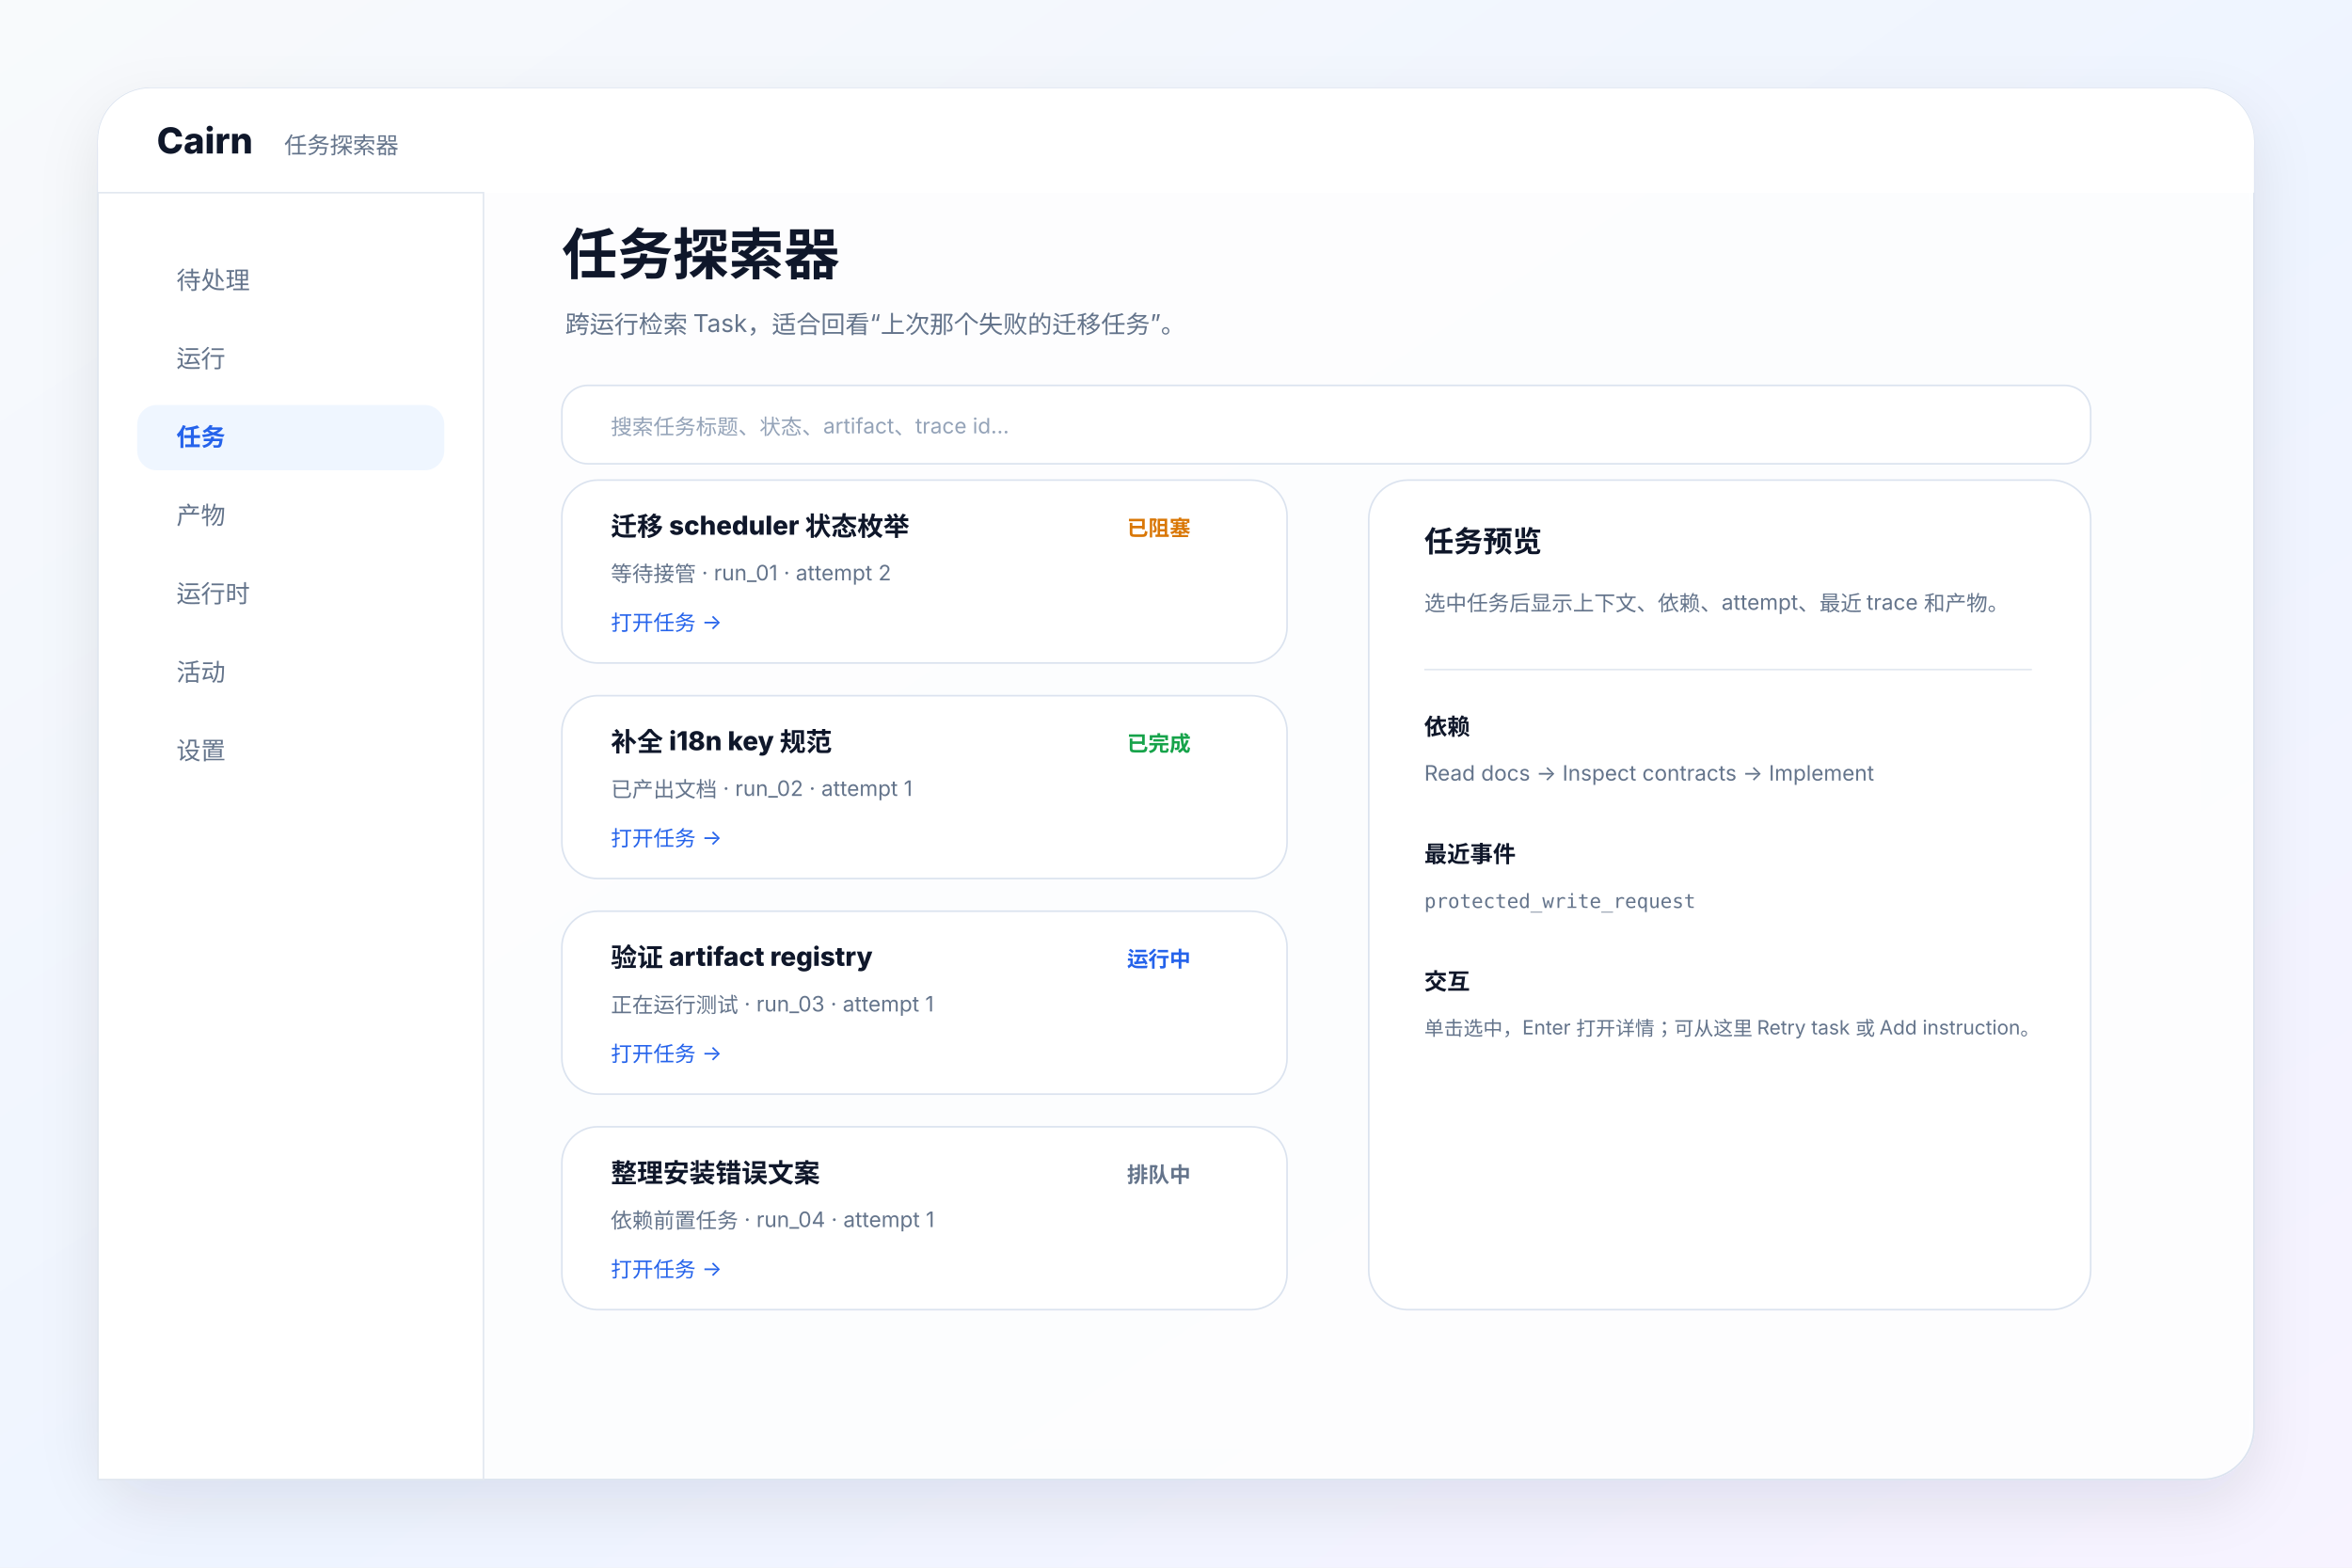
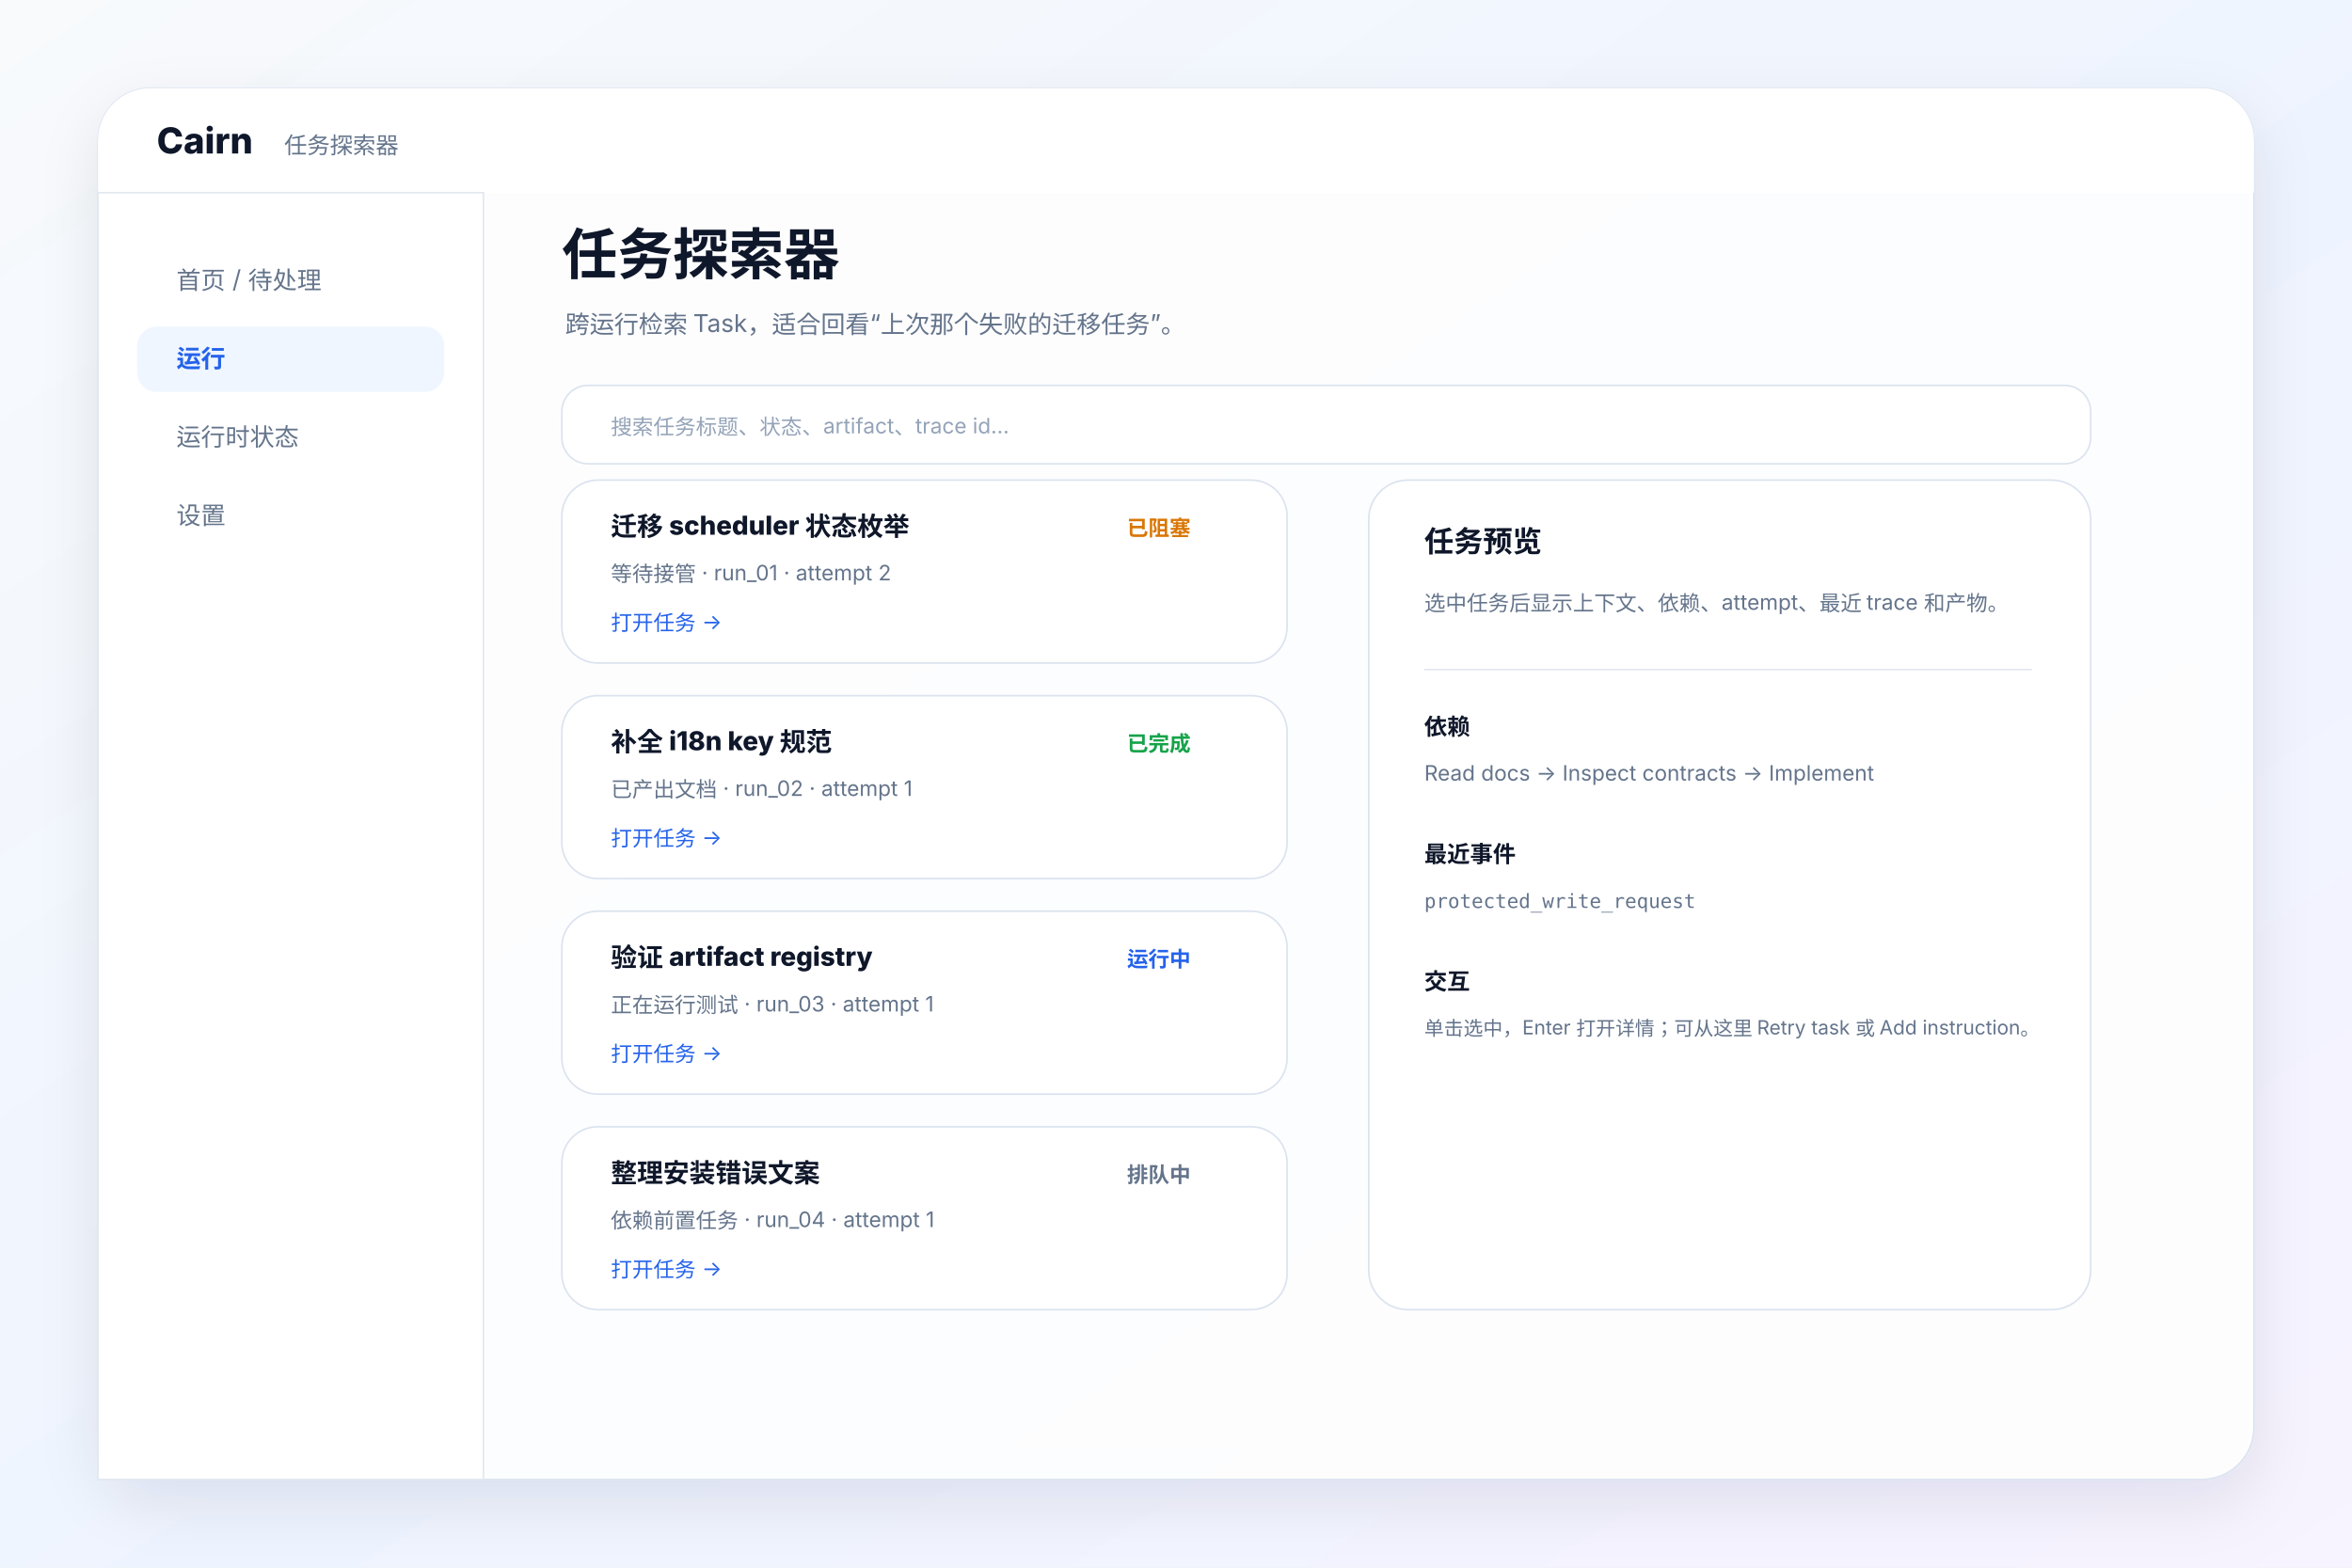
<svg xmlns="http://www.w3.org/2000/svg" width="1440" height="960" viewBox="0 0 1440 960" role="img" aria-labelledby="title desc">
  <defs>
    <linearGradient id="bg" x1="0" y1="0" x2="1" y2="1">
      <stop offset="0%" stop-color="#f8fafc" />
      <stop offset="55%" stop-color="#eef4ff" />
      <stop offset="100%" stop-color="#f7f3ff" />
    </linearGradient>
    <linearGradient id="brand" x1="0" y1="0" x2="1" y2="1">
      <stop offset="0%" stop-color="#2563eb" />
      <stop offset="100%" stop-color="#7c3aed" />
    </linearGradient>
    <filter id="shadow" x="-20%" y="-20%" width="140%" height="140%">
      <feDropShadow dx="0" dy="14" stdDeviation="18" flood-color="#0f172a" flood-opacity="0.10" />
    </filter>
    <style>
      .ui { font-family: Inter, ui-sans-serif, system-ui, -apple-system, BlinkMacSystemFont, 'Segoe UI', sans-serif; }
      .mono { font-family: SFMono-Regular, Menlo, Monaco, Consolas, monospace; }
      .title { font-weight: 760; fill: #0f172a; }
      .muted { fill: #64748b; }
      .soft { fill: #94a3b8; }
      .panel { fill: rgba(255,255,255,0.88); stroke: #dbe3ef; }
      .card { fill: #ffffff; stroke: #dbe3ef; }
      .hair { stroke: #e2e8f0; stroke-width: 1; }
      .blue { fill: #2563eb; }
      .green { fill: #16a34a; }
      .amber { fill: #d97706; }
      .red { fill: #dc2626; }
      .purple { fill: #7c3aed; }
    </style>
  </defs>
  <rect width="1440" height="960" fill="url(#bg)" />
  <rect x="60" y="54" width="1320" height="852" rx="32" class="panel" filter="url(#shadow)" />
  <rect x="60" y="54" width="1320" height="64" rx="32" fill="#ffffff" />
  <rect x="60" y="86" width="1320" height="32" fill="#ffffff" />
  <text x="96" y="94" class="ui title" font-size="22">Cairn</text>
  <text x="174" y="94" class="ui muted" font-size="14">任务探索器</text>
  <rect x="60" y="118" width="236" height="788" fill="#ffffff" stroke="#e2e8f0" />
-   <text x="108" y="177" class="ui muted" font-size="15">待处理</text>
-   <text x="108" y="225" class="ui muted" font-size="15">运行</text>
-   <rect x="84" y="248" width="188" height="40" rx="12" fill="#eff6ff" />
-   <text x="108" y="273" class="ui blue" font-size="15" font-weight="700">任务</text>
-   <text x="108" y="321" class="ui muted" font-size="15">产物</text>
-   <text x="108" y="369" class="ui muted" font-size="15">运行时</text>
-   <text x="108" y="417" class="ui muted" font-size="15">活动</text>
-   <text x="108" y="465" class="ui muted" font-size="15">设置</text>
+   <text x="108" y="177" class="ui muted" font-size="15">首页 / 待处理</text>
+   <rect x="84" y="200" width="188" height="40" rx="12" fill="#eff6ff" />
+   <text x="108" y="225" class="ui blue" font-size="15" font-weight="700">运行</text>
+   <text x="108" y="273" class="ui muted" font-size="15">运行时状态</text>
+   <text x="108" y="321" class="ui muted" font-size="15">设置</text>
  <text x="344" y="168" class="ui title" font-size="34">任务探索器</text>
  <text x="346" y="204" class="ui muted" font-size="15">跨运行检索 Task，适合回看“上次那个失败的迁移任务”。</text>
  <rect x="344" y="236" width="936" height="48" rx="16" class="card" />
  <text x="374" y="266" class="ui soft" font-size="13">搜索任务标题、状态、artifact、trace id…</text>
  <rect x="344" y="294" width="444" height="112" rx="22" class="card" />
  <text x="374" y="328" class="ui title" font-size="16">迁移 scheduler 状态枚举</text>
  <text x="374" y="356" class="ui muted" font-size="13">等待接管 · run_01 · attempt 2</text>
  <text x="690" y="328" class="ui" font-size="13" fill="#d97706" font-weight="760">已阻塞</text>
  <text x="374" y="386" class="ui blue" font-size="13">打开任务 →</text>
  <rect x="344" y="426" width="444" height="112" rx="22" class="card" />
  <text x="374" y="460" class="ui title" font-size="16">补全 i18n key 规范</text>
  <text x="374" y="488" class="ui muted" font-size="13">已产出文档 · run_02 · attempt 1</text>
  <text x="690" y="460" class="ui" font-size="13" fill="#16a34a" font-weight="760">已完成</text>
  <text x="374" y="518" class="ui blue" font-size="13">打开任务 →</text>
  <rect x="344" y="558" width="444" height="112" rx="22" class="card" />
  <text x="374" y="592" class="ui title" font-size="16">验证 artifact registry</text>
  <text x="374" y="620" class="ui muted" font-size="13">正在运行测试 · run_03 · attempt 1</text>
  <text x="690" y="592" class="ui" font-size="13" fill="#2563eb" font-weight="760">运行中</text>
  <text x="374" y="650" class="ui blue" font-size="13">打开任务 →</text>
  <rect x="344" y="690" width="444" height="112" rx="22" class="card" />
  <text x="374" y="724" class="ui title" font-size="16">整理安装错误文案</text>
  <text x="374" y="752" class="ui muted" font-size="13">依赖前置任务 · run_04 · attempt 1</text>
  <text x="690" y="724" class="ui" font-size="13" fill="#64748b" font-weight="760">排队中</text>
  <text x="374" y="782" class="ui blue" font-size="13">打开任务 →</text>
  <rect x="838" y="294" width="442" height="508" rx="24" class="card" />
  <text x="872" y="338" class="ui title" font-size="18">任务预览</text>
  <text x="872" y="374" class="ui muted" font-size="13">选中任务后显示上下文、依赖、attempt、最近 trace 和产物。</text>
  <line x1="872" y1="410" x2="1244" y2="410" class="hair" />
  <text x="872" y="450" class="ui title" font-size="14">依赖</text>
  <text x="872" y="478" class="ui muted" font-size="13">Read docs → Inspect contracts → Implement</text>
  <text x="872" y="528" class="ui title" font-size="14">最近事件</text>
  <text x="872" y="556" class="mono muted" font-size="12">protected_write_request</text>
  <text x="872" y="606" class="ui title" font-size="14">交互</text>
  <text x="872" y="634" class="ui muted" font-size="12">单击选中，Enter 打开详情；可从这里 Retry task 或 Add instruction。</text>
</svg>
